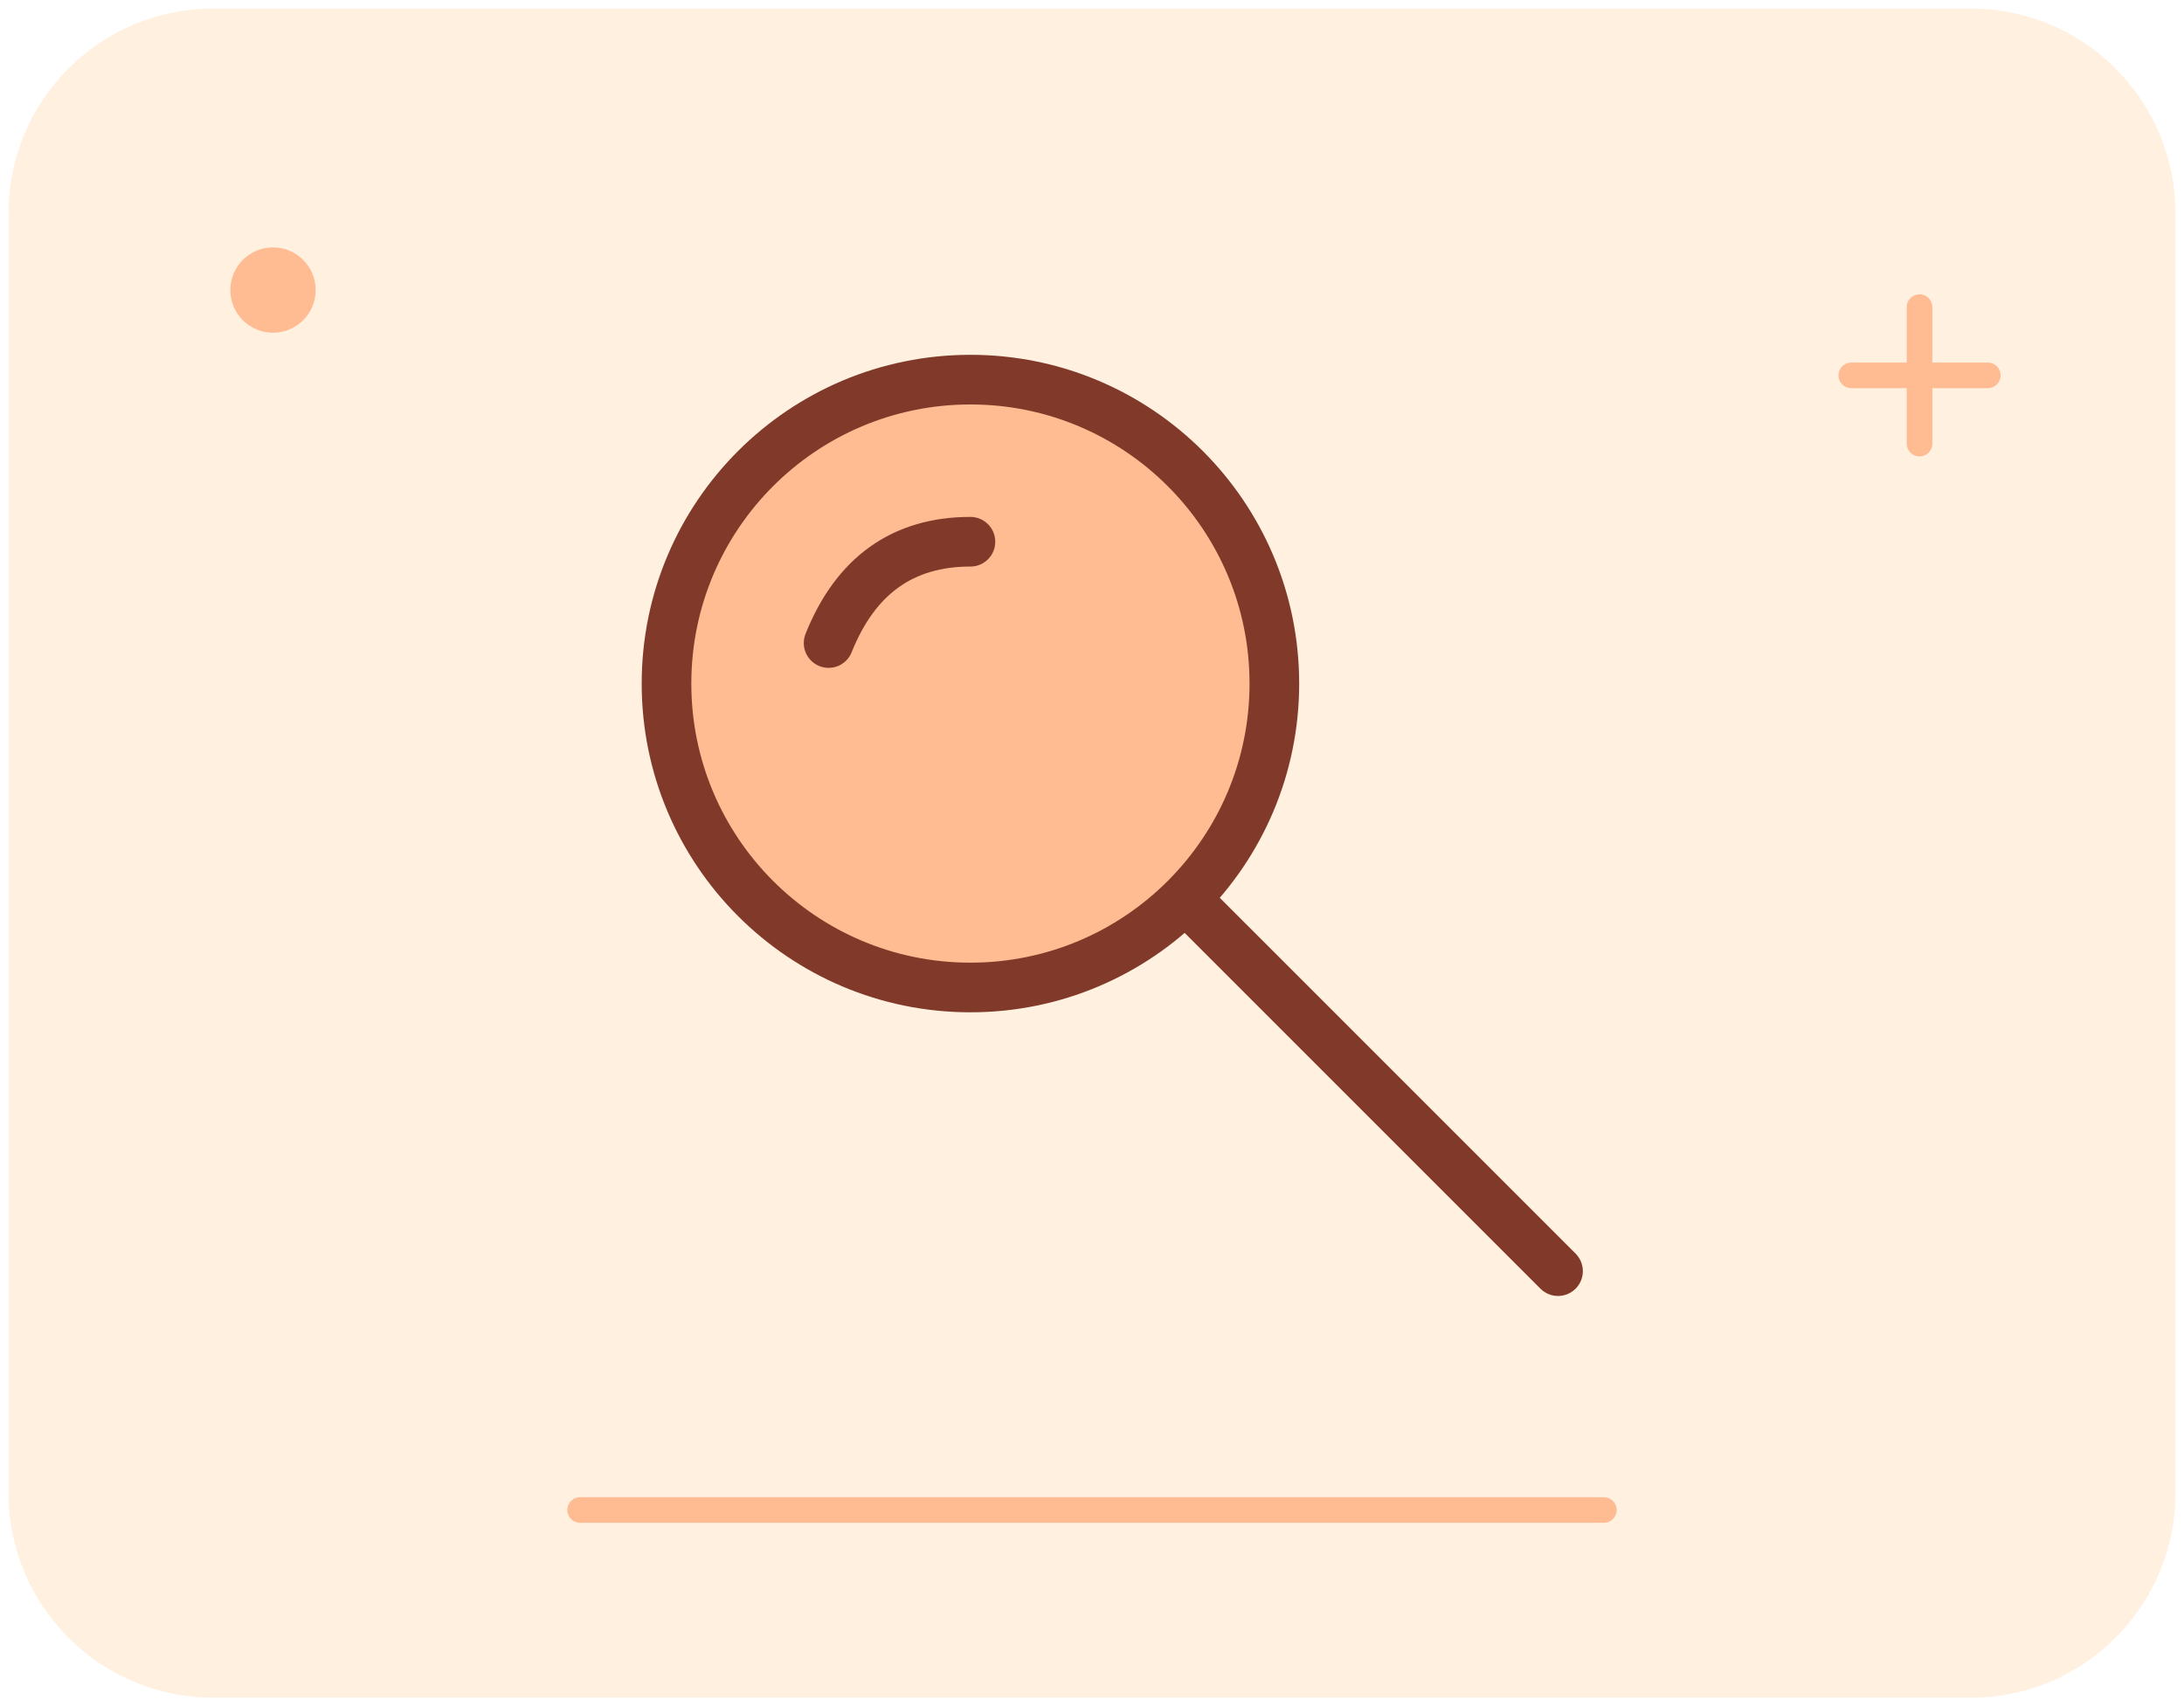
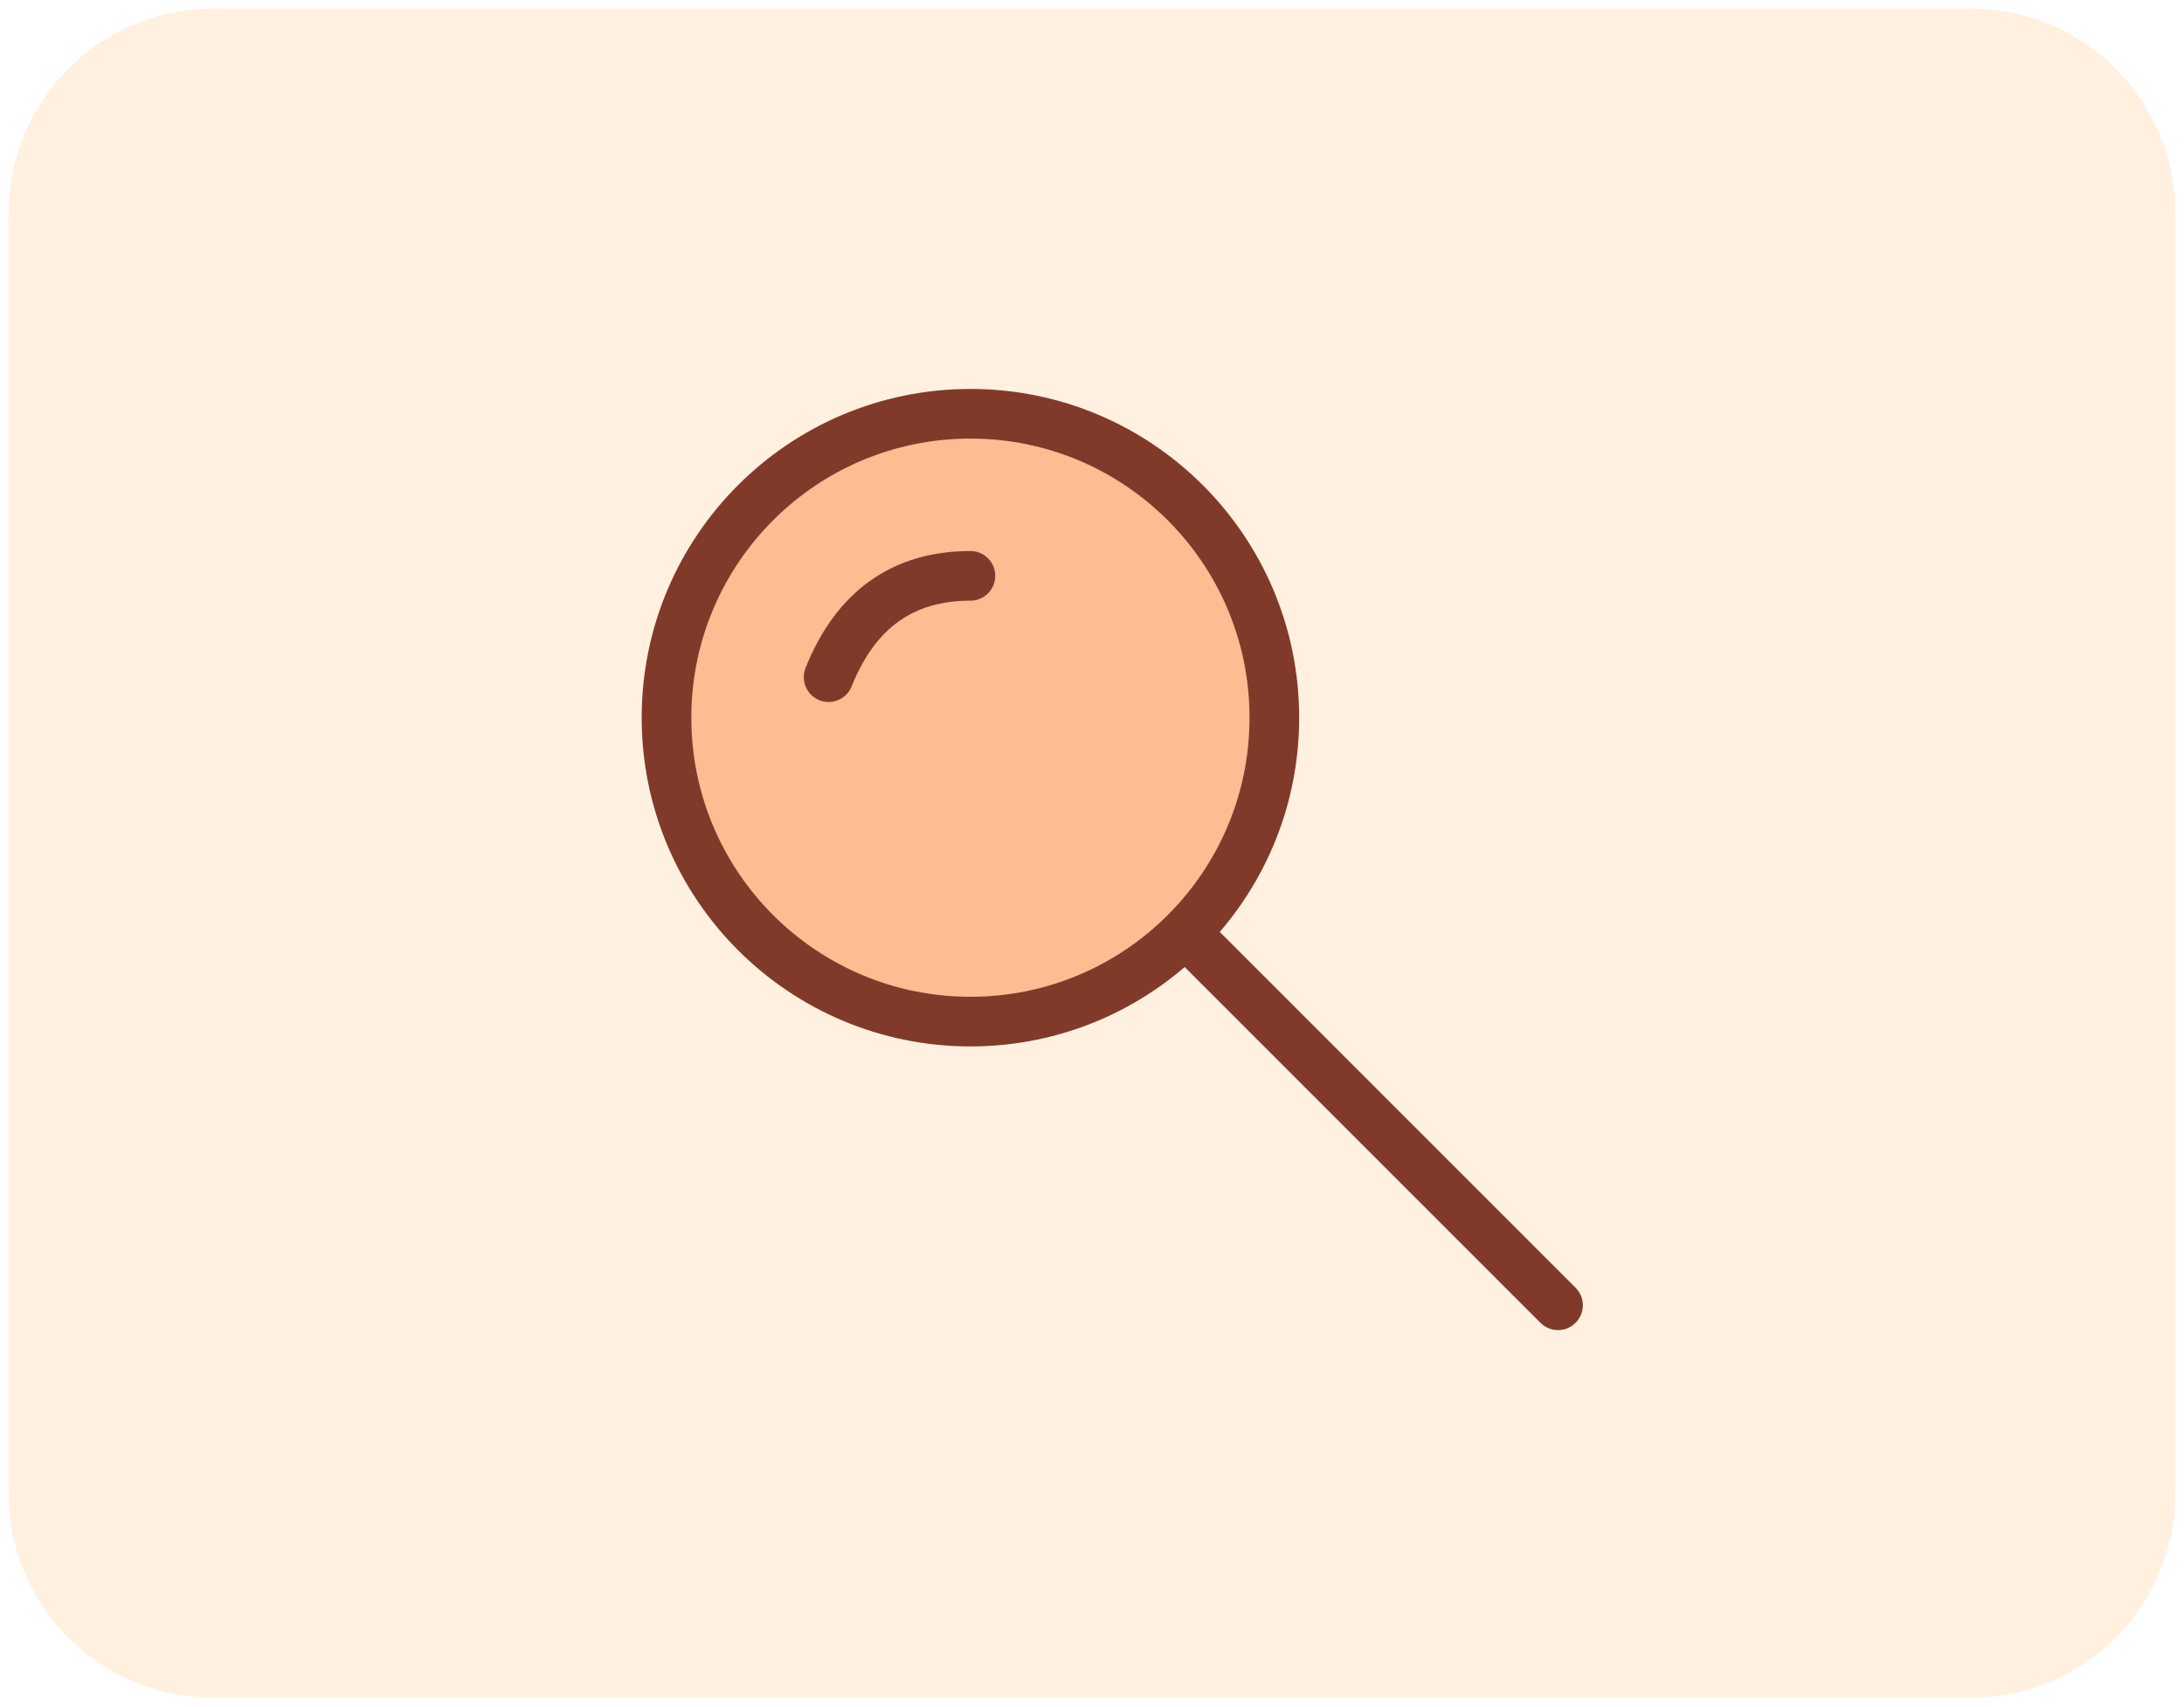
- <svg xmlns="http://www.w3.org/2000/svg" width="256" height="200" viewBox="0 0 256 200" font-family="system-ui,Noto Sans CJK SC,Microsoft YaHei,sans-serif" role="img">
+ <svg xmlns="http://www.w3.org/2000/svg" width="256" height="200" viewBox="0 0 256 200" font-family="system-ui,sans-serif" role="img">
  <rect x="1" y="1" width="254" height="198" rx="24" fill="#fff0e0" />
-   <circle cx="32" cy="34" r="5" fill="#ffbb92" />
-   <path d="M225 36v16m-8-8h16" stroke="#ffbb92" stroke-width="3" stroke-linecap="round" />
-   <g transform="translate(52 16) scale(2.375)" stroke="#813a29" stroke-width="2.45" stroke-linecap="round" stroke-linejoin="round" fill="none">
+   <g transform="translate(52 20) scale(2.375)" stroke="#813a29" stroke-width="2.45" stroke-linecap="round" stroke-linejoin="round" fill="none">
    <ellipse cx="26" cy="27" rx="15" ry="15" fill="#ffbb92" />
    <path d="M37 38l18 18" fill="none" />
    <path d="M19 25q2-5 7-5" fill="none" />
  </g>
-   <path d="M68 177h120" stroke="#ffbb92" stroke-width="3" stroke-linecap="round" />
</svg>
